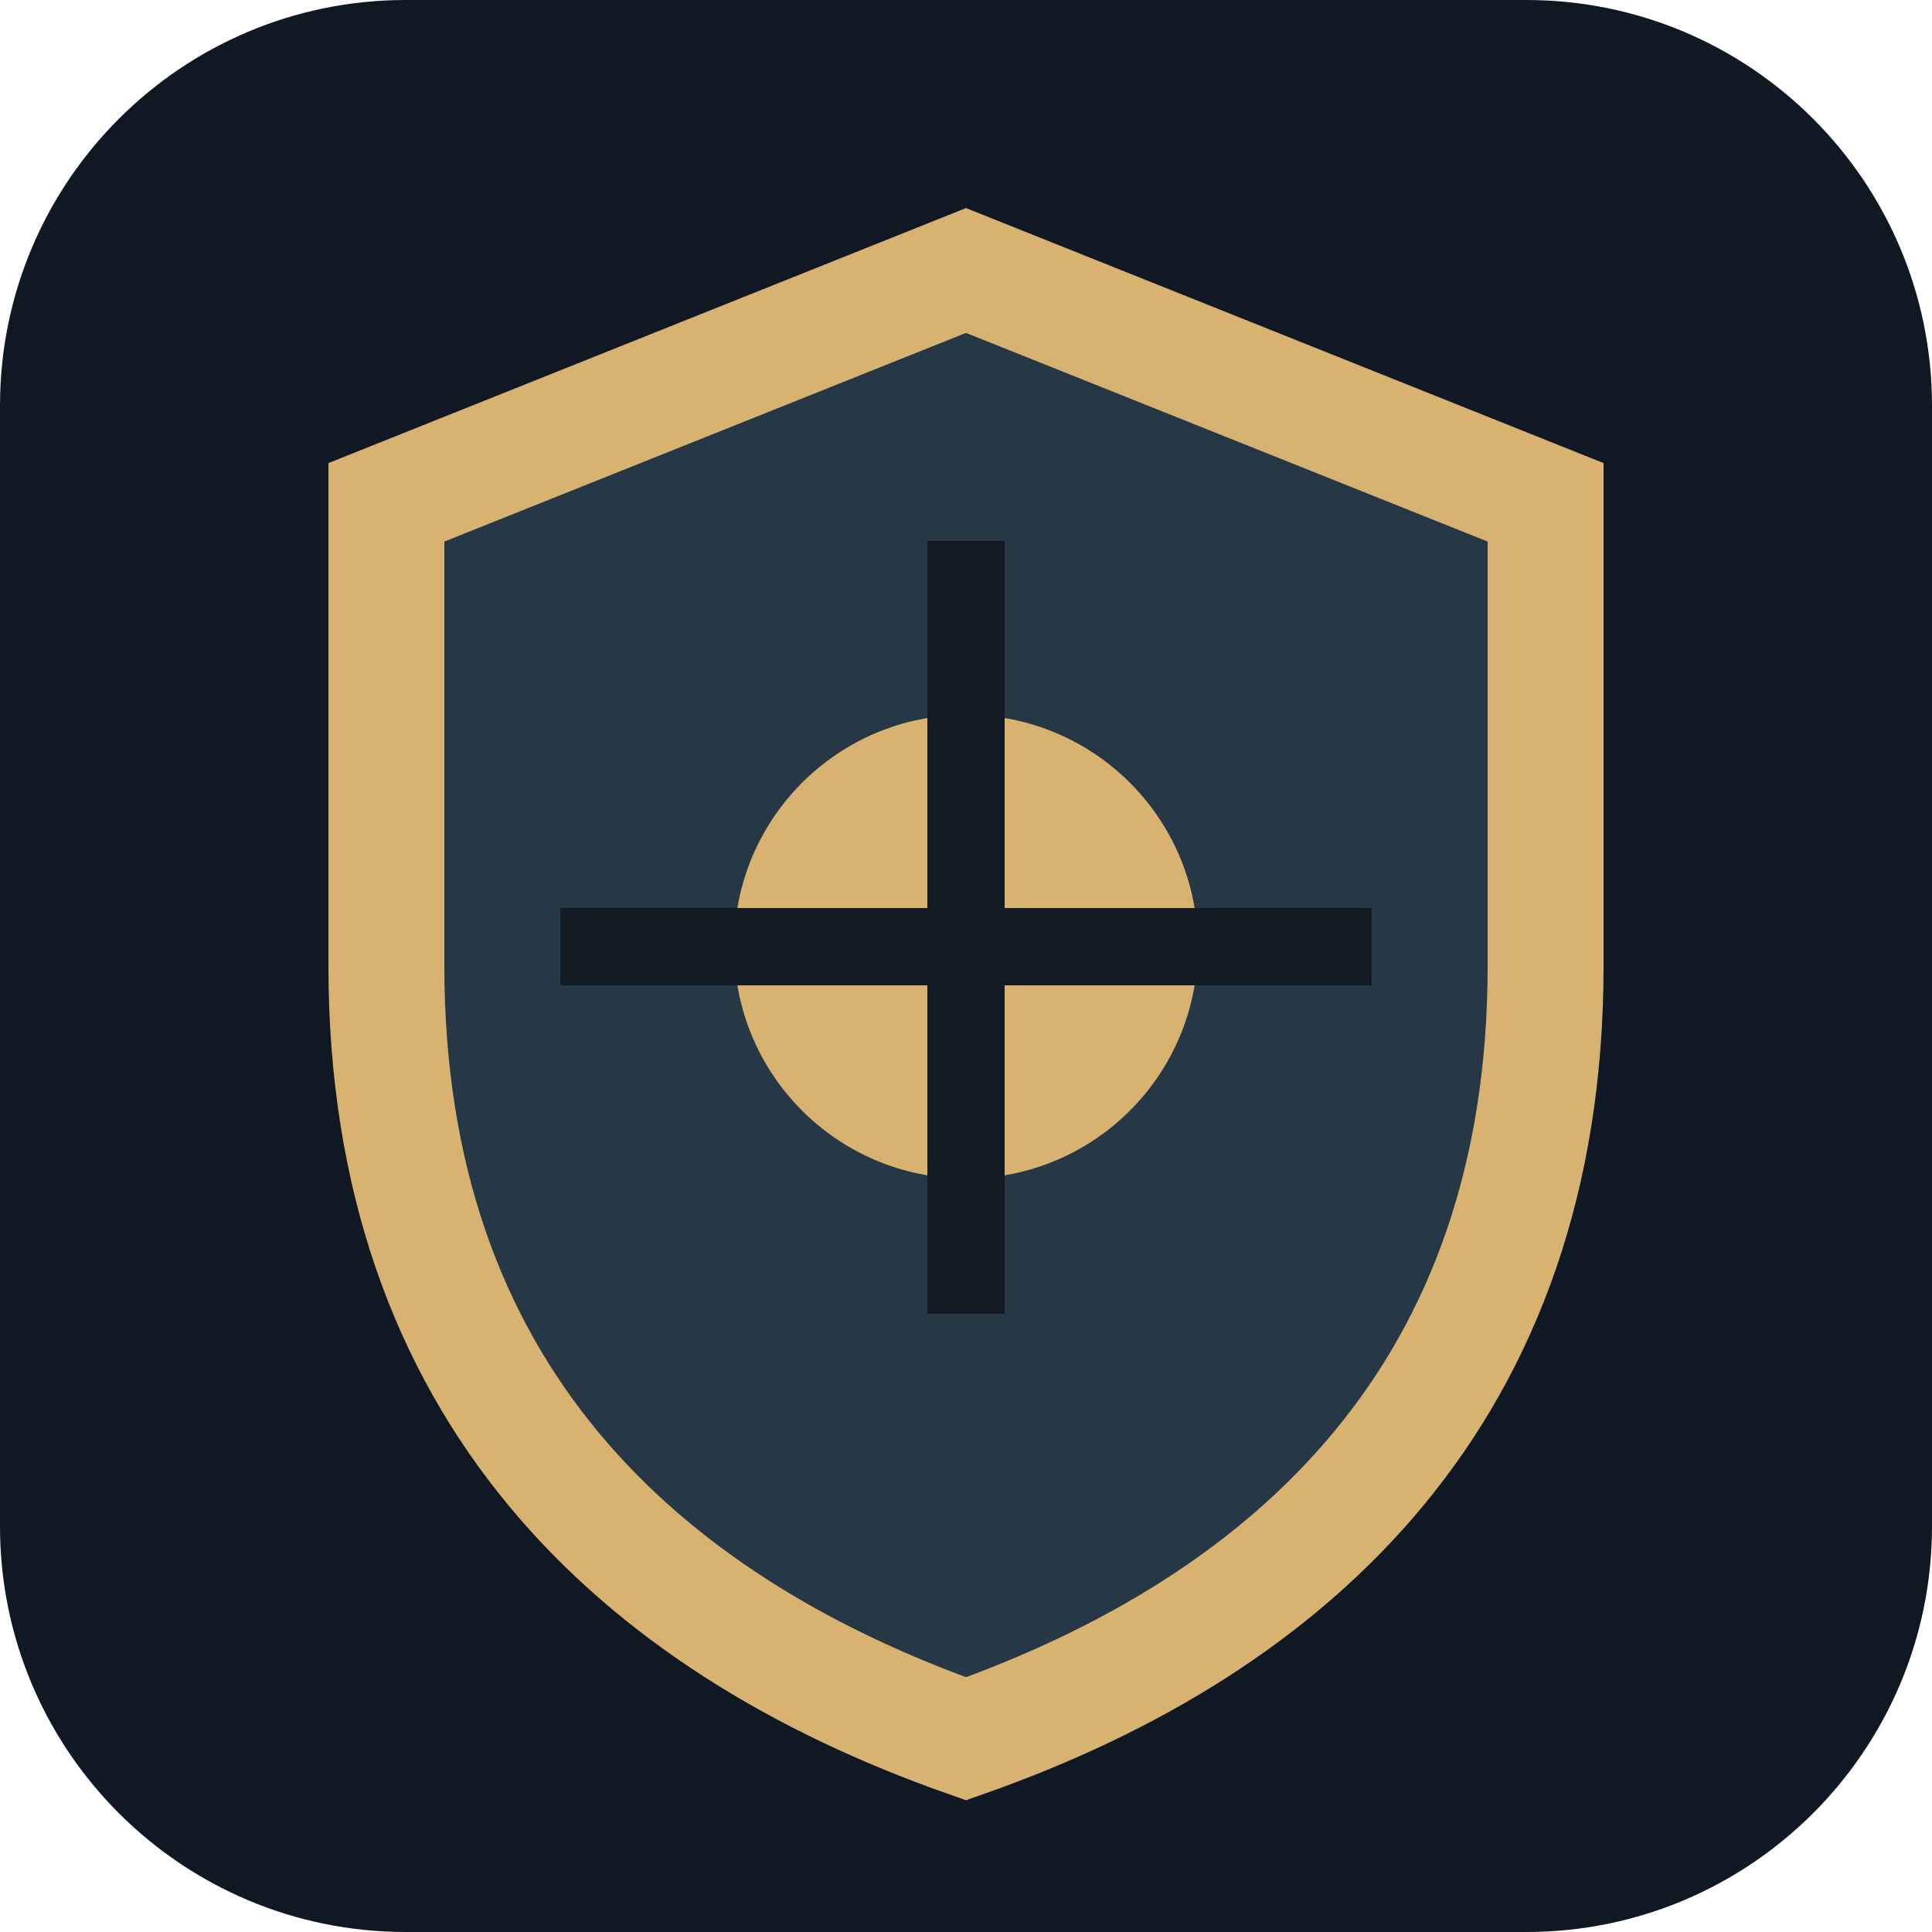
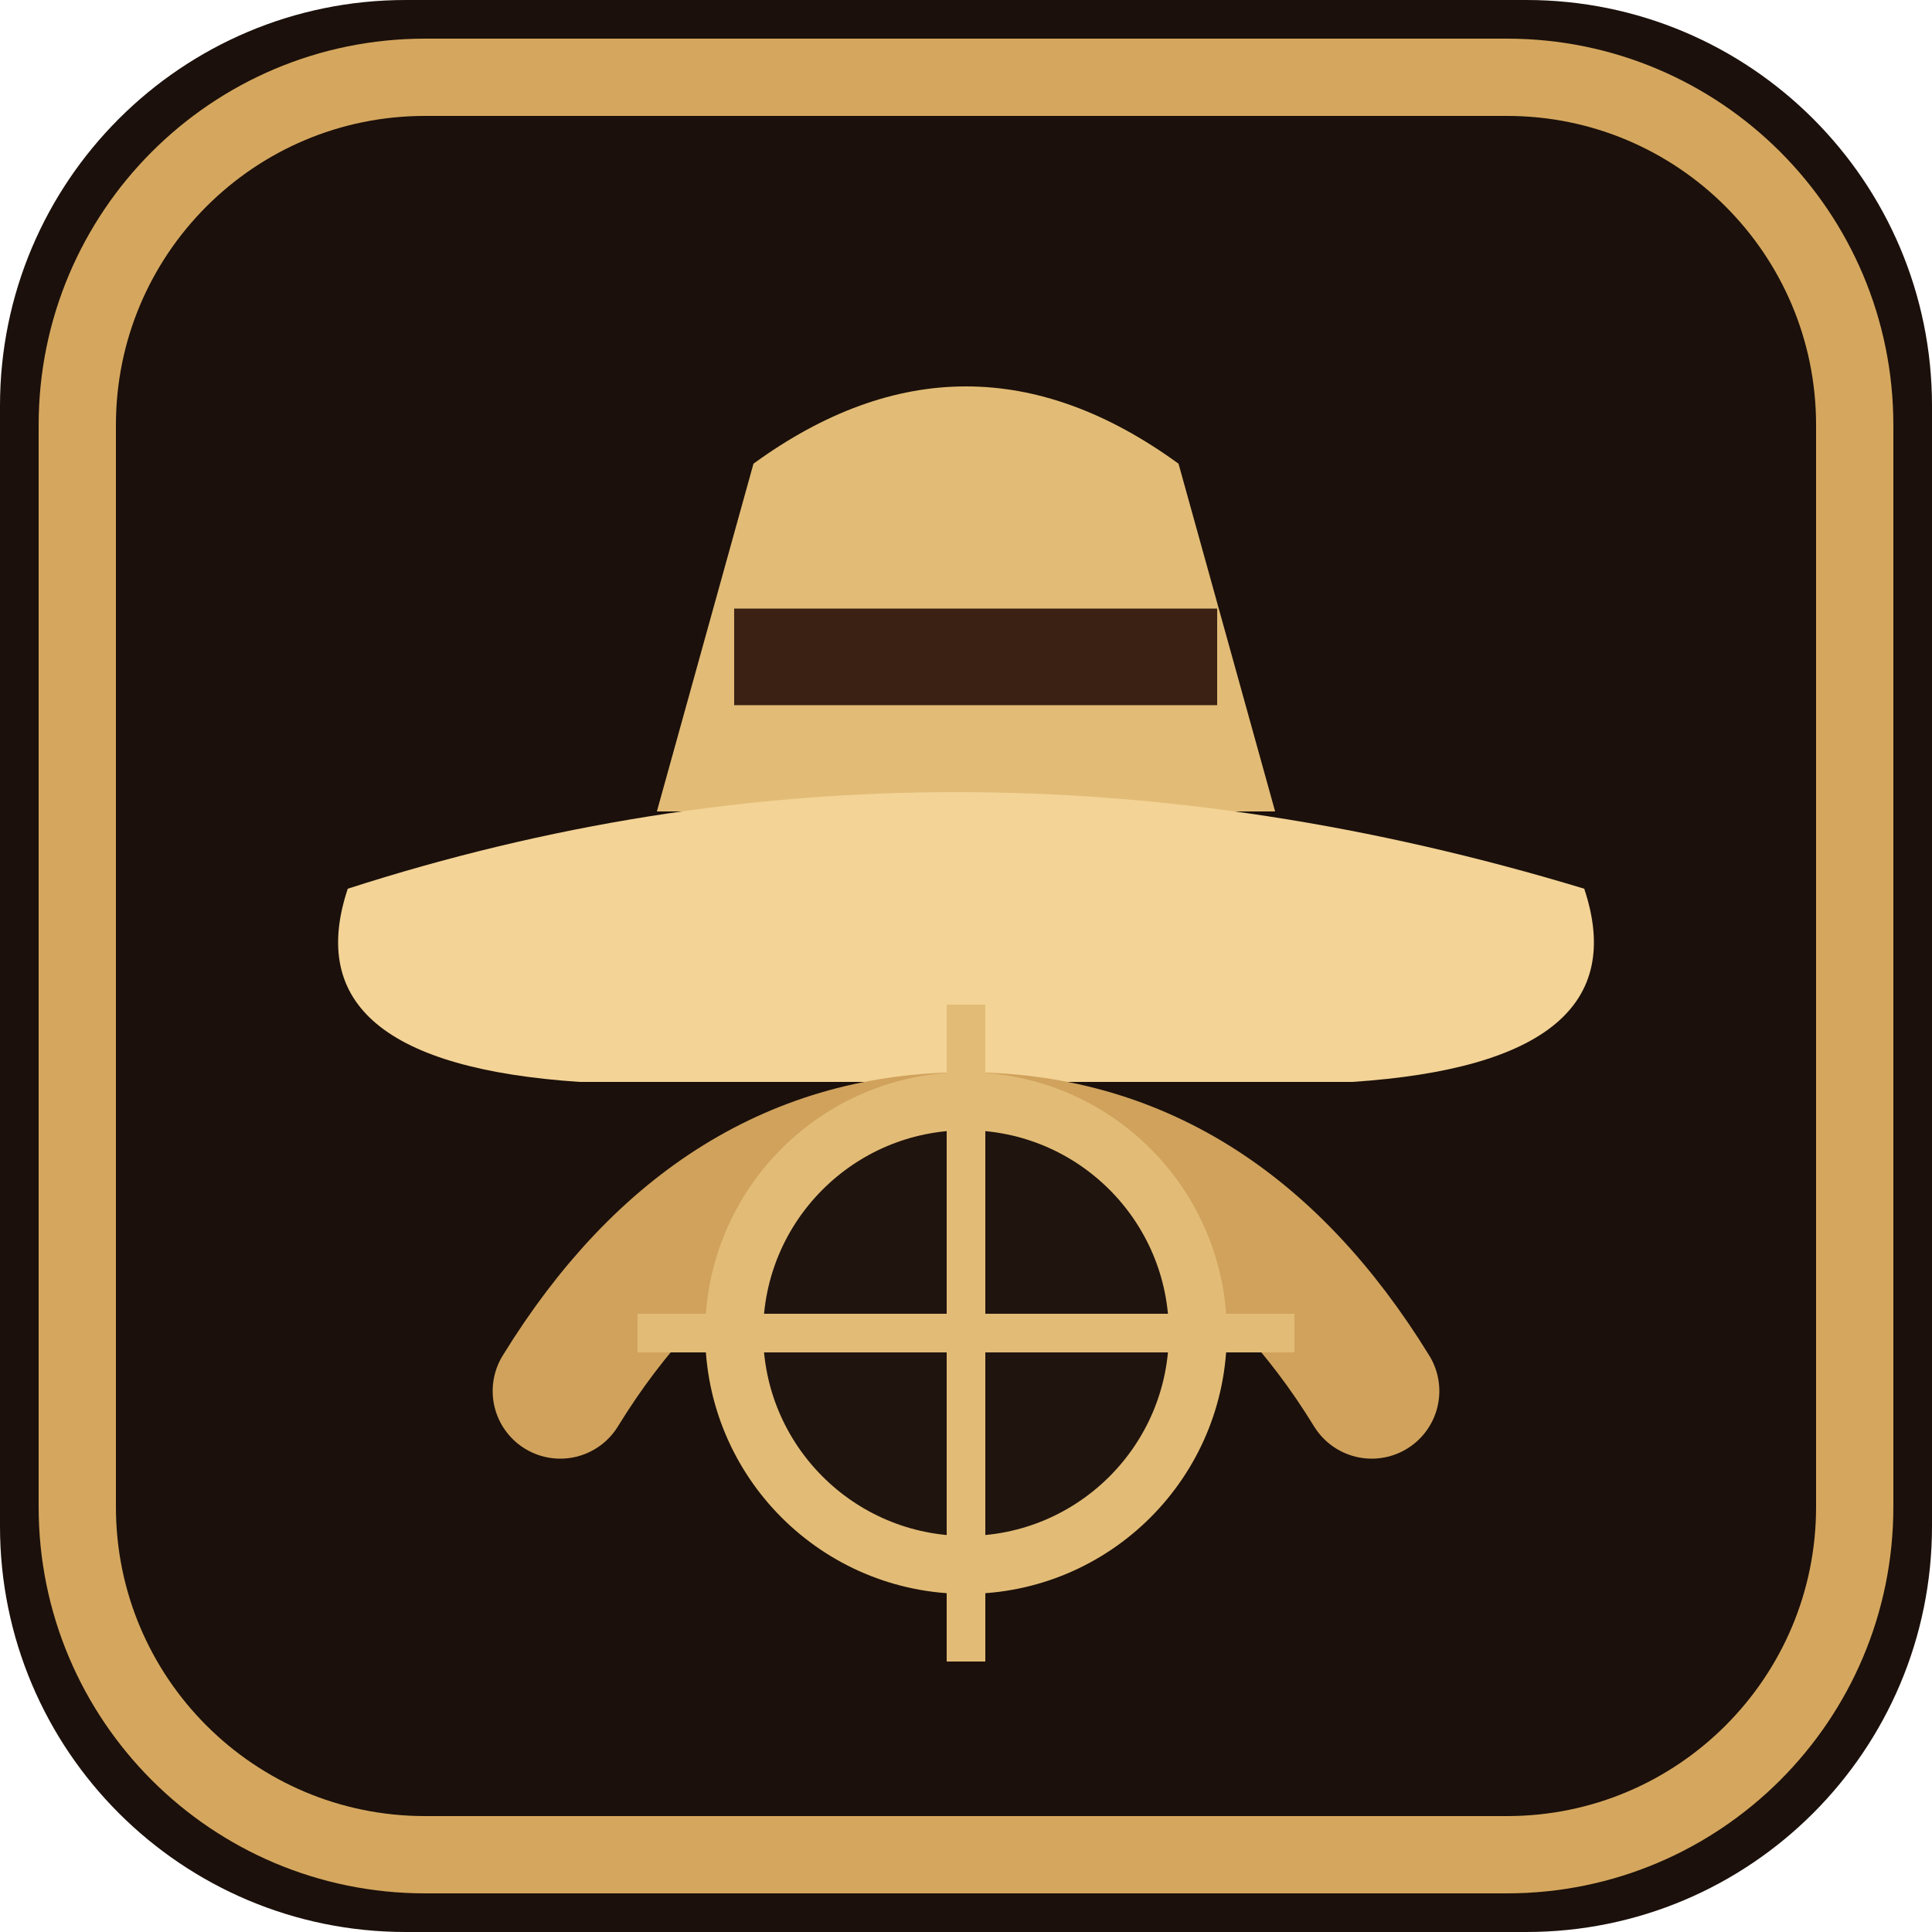
<svg xmlns="http://www.w3.org/2000/svg" viewBox="0 0 100 100">
-   <rect width="100" height="100" rx="21" fill="#101923" />
-   <path d="M50 14 80 26v24c0 22-13 34-30 40C33 84 20 72 20 50V26z" stroke="#d7b271" stroke-width="6" fill="#263746" />
-   <circle cx="50" cy="49" r="12" fill="#d7b271" />
-   <path d="M50 28v40M29 49h42" stroke="#121a24" stroke-width="4" />
+   <rect width="100" height="100" rx="21" fill="#1b100b" />
+   <rect x="4" y="4" width="92" height="92" rx="18" fill="none" stroke="#d5a75e" stroke-width="4" />
+   <path d="M34 42 39 24q11-8 22 0l5 18Z" fill="#e2bc76" />
+   <path d="M38 34h25" stroke="#3a2114" stroke-width="5" />
+   <path d="M18 46q31-10 64 0 3 9-12 10H30q-15-1-12-10Z" fill="#f3d396" />
+   <path d="M29 72q8-13 21-13t21 13" fill="none" stroke="#d0a25c" stroke-width="7" stroke-linecap="round" />
+   <circle cx="50" cy="69" r="12" fill="#20140f" stroke="#e2bc76" stroke-width="3" />
+   <path d="M50 52v34M33 69h34" stroke="#e2bc76" stroke-width="2" />
</svg>
